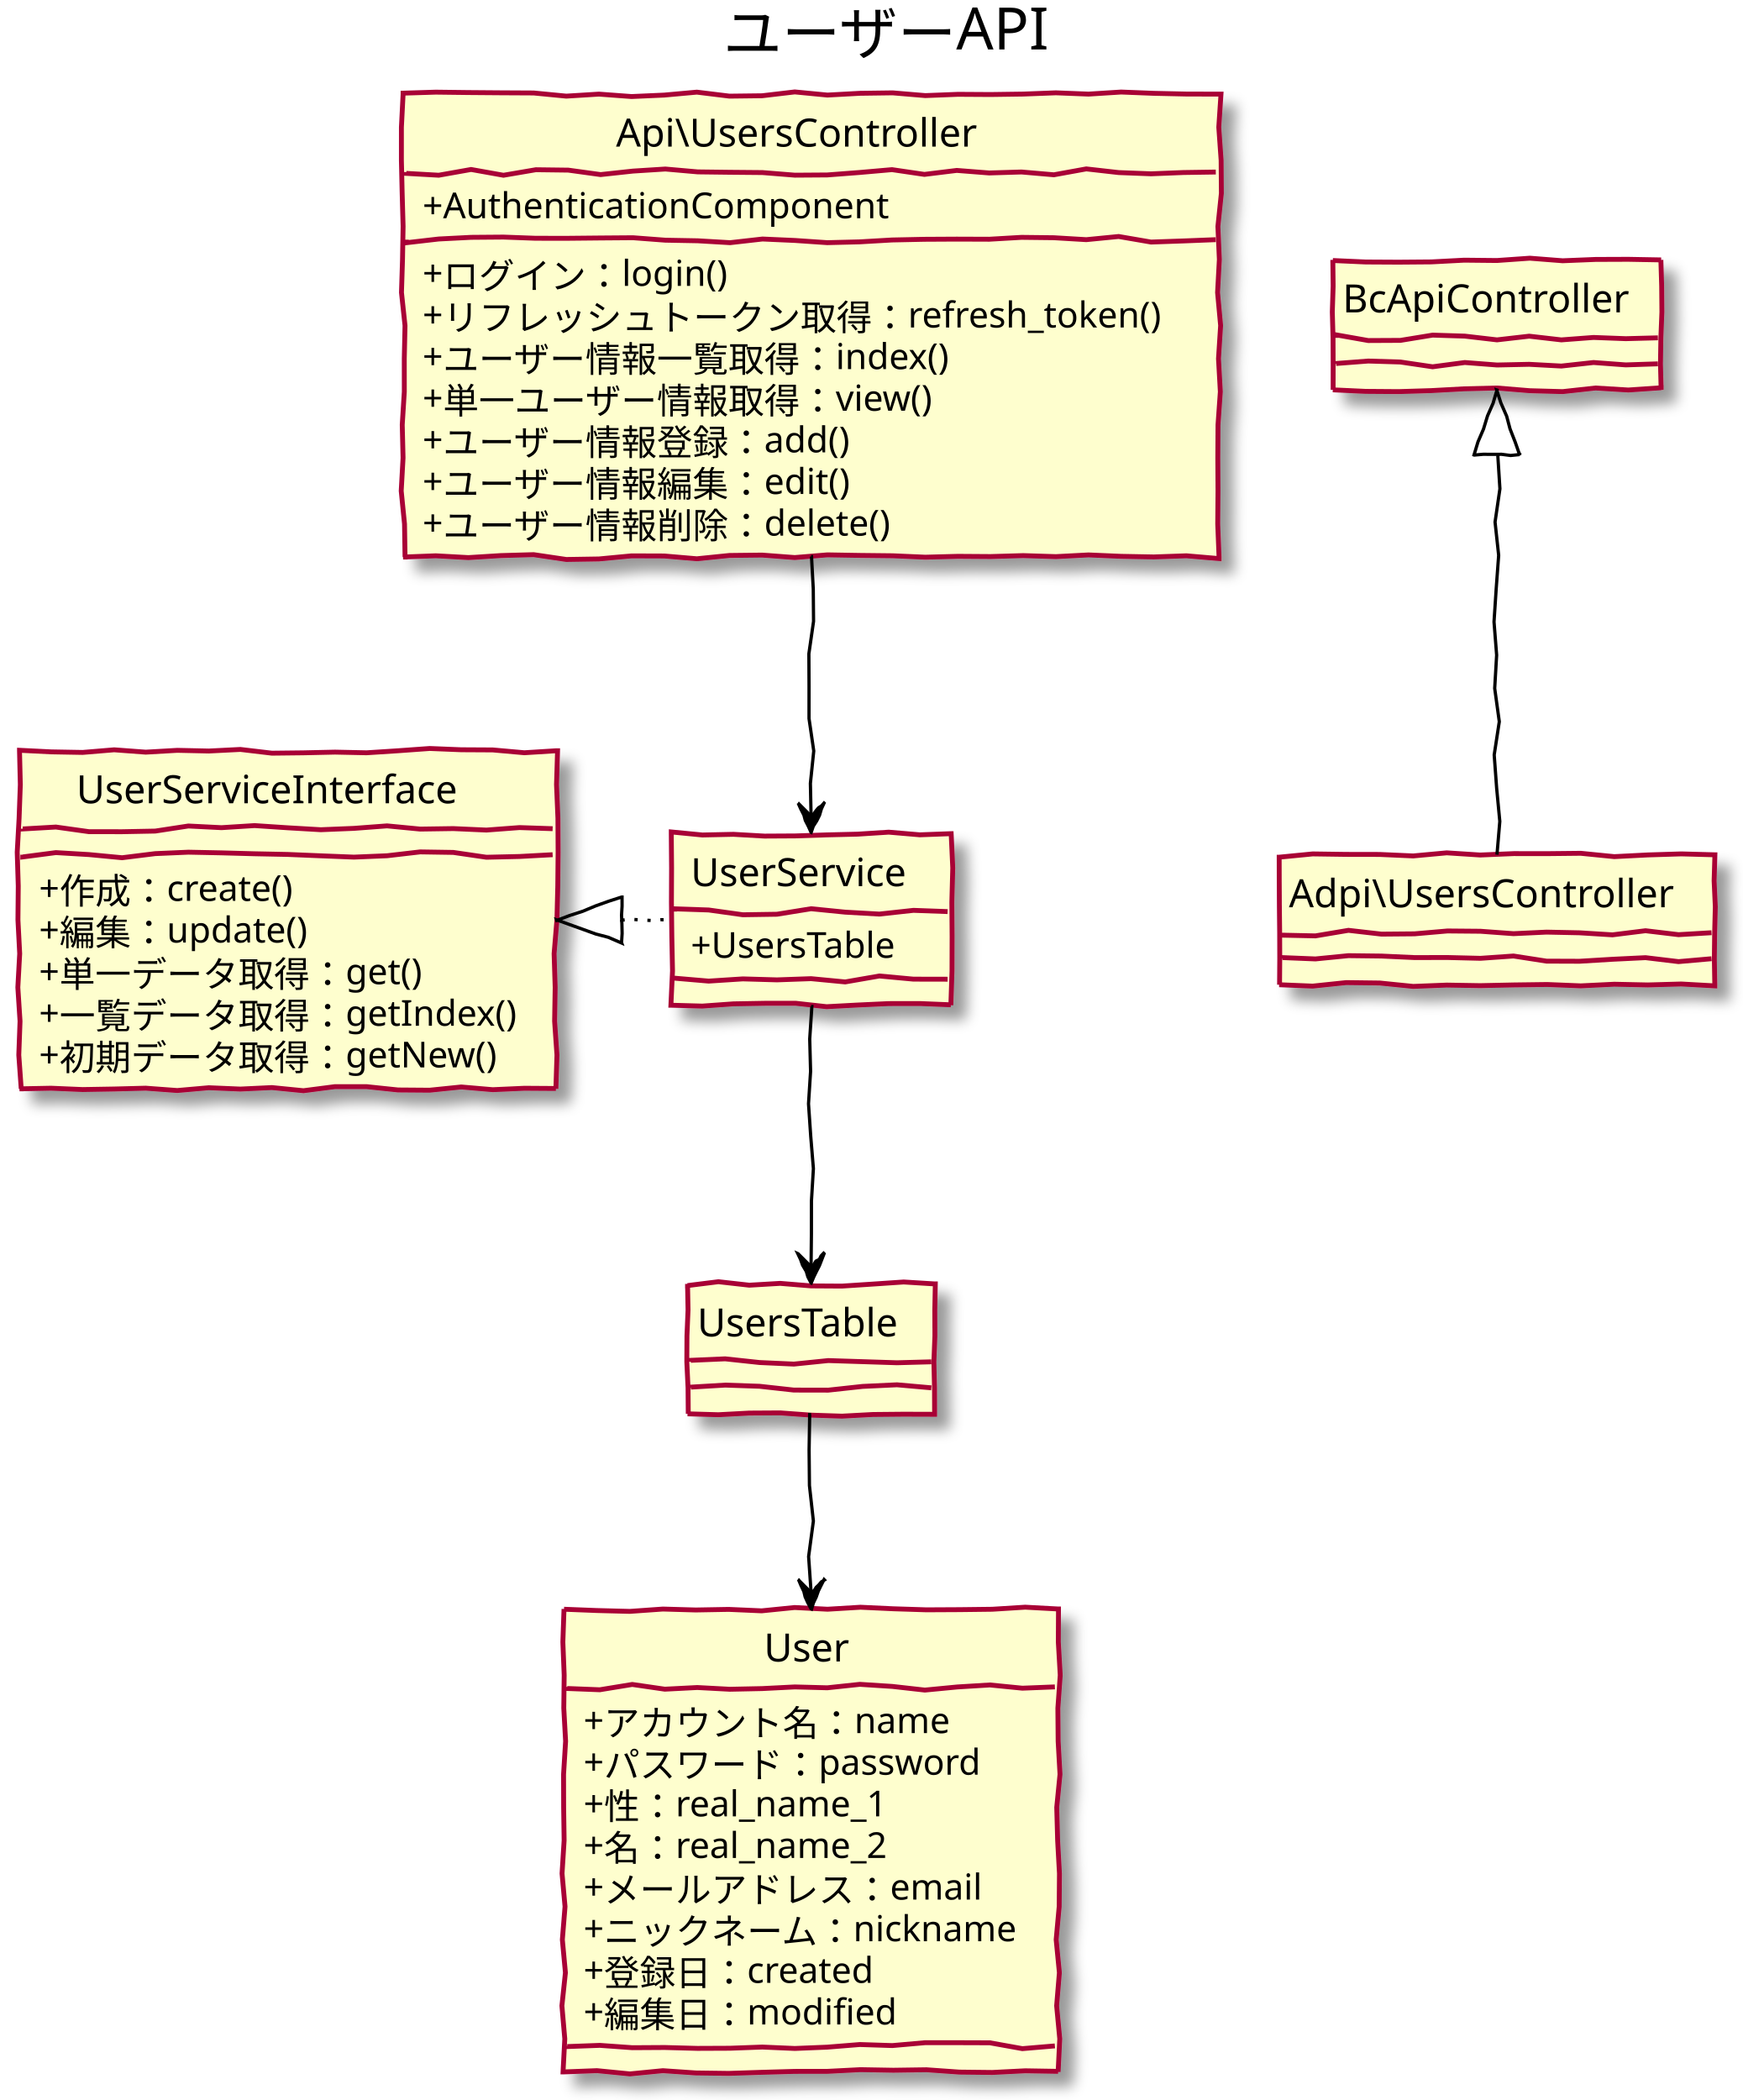
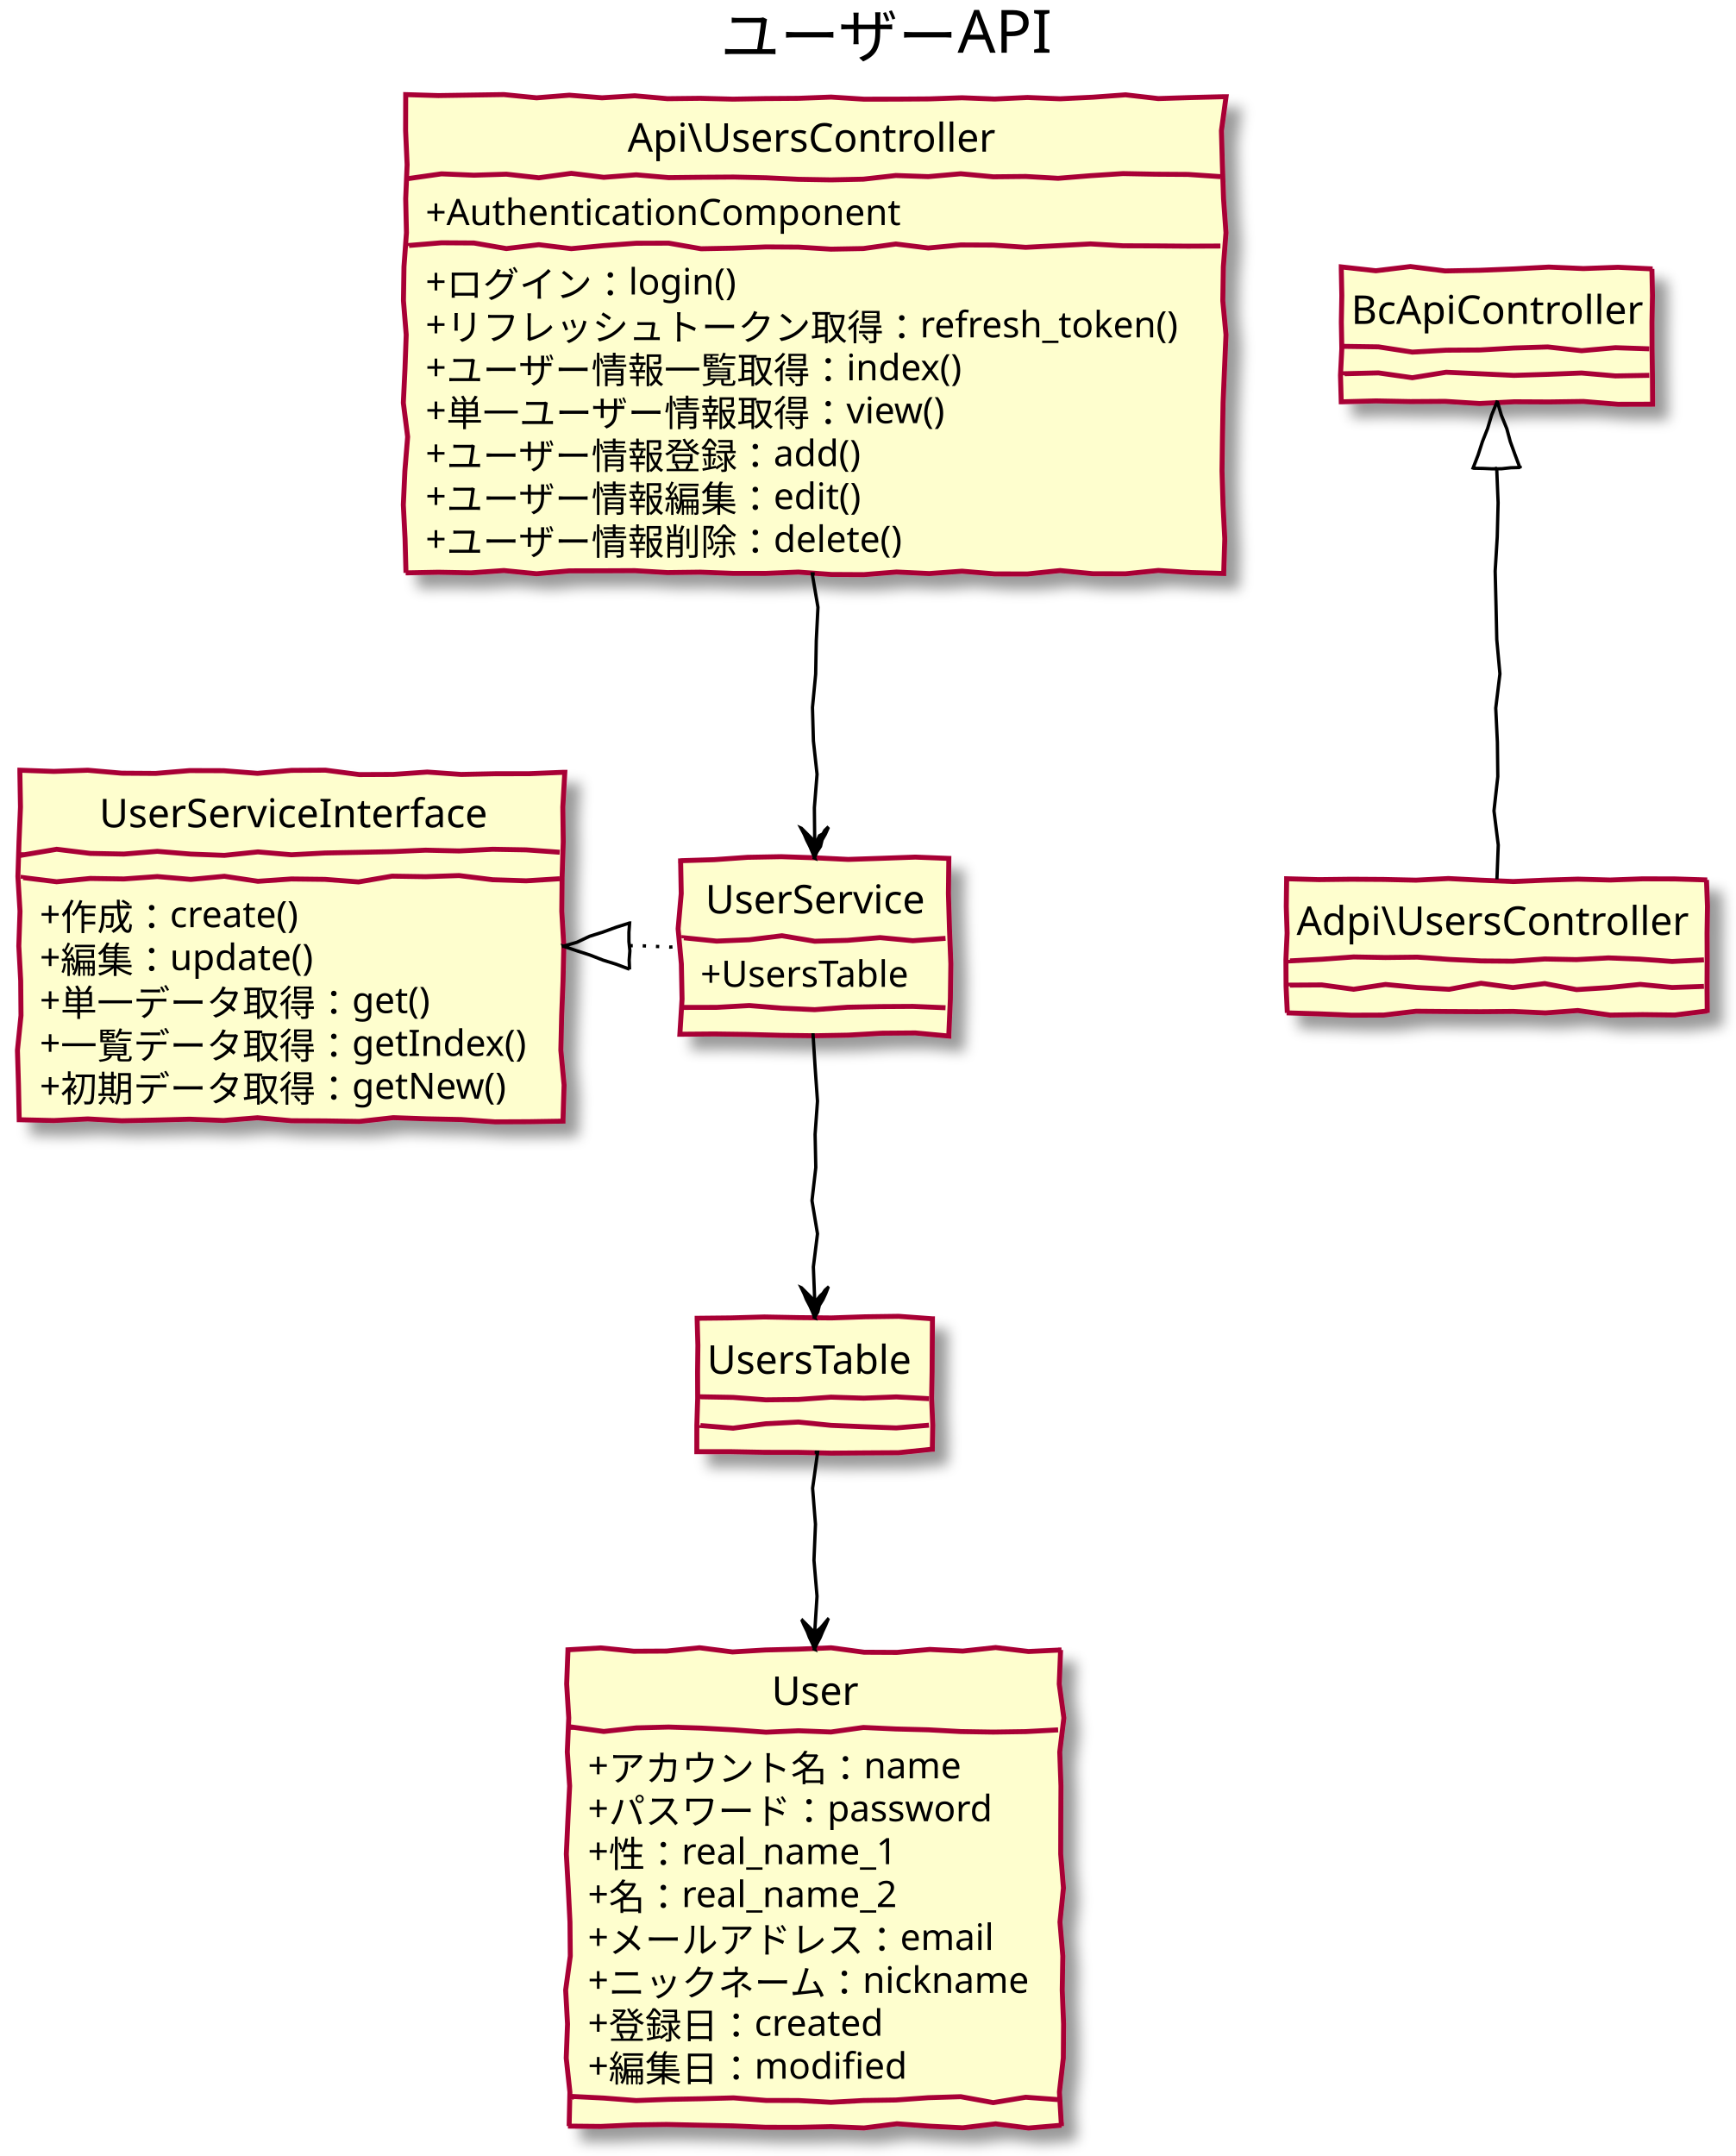
- <svg xmlns="http://www.w3.org/2000/svg" contentScriptType="application/ecmascript" contentStyleType="text/css" height="646px" preserveAspectRatio="none" style="width:536px;height:646px;" version="1.1" viewBox="0 0 536 646" width="536px" zoomAndPan="magnify">
+ <svg xmlns="http://www.w3.org/2000/svg" contentScriptType="application/ecmascript" contentStyleType="text/css" height="651px" preserveAspectRatio="none" style="width:524px;height:651px;" version="1.1" viewBox="0 0 524 651" width="524px" zoomAndPan="magnify">
  <defs>
-     <filter height="300%" id="f7muofi" width="300%" x="-1" y="-1">
+     <filter height="300%" id="f6egyyc" width="300%" x="-1" y="-1">
      <feGaussianBlur result="blurOut" stdDeviation="2.0" />
      <feColorMatrix in="blurOut" result="blurOut2" type="matrix" values="0 0 0 0 0 0 0 0 0 0 0 0 0 0 0 0 0 0 .4 0" />
      <feOffset dx="4.0" dy="4.0" in="blurOut2" result="blurOut3" />
      <feBlend in="SourceGraphic" in2="blurOut3" mode="normal" />
    </filter>
  </defs>
  <g>
-     <text fill="#000000" font-family="sans-serif" font-size="18" lengthAdjust="spacingAndGlyphs" textLength="101" x="222.5" y="16.708">ユーザーAPI</text>
-     <polygon fill="#FEFECE" filter="url(#f7muofi)" points="124,28.953,124,28.657,134.04,28.346,144.08,28.469,154.12,28.548,164.16,28.601,174.2,29.573,184.24,28.951,194.28,29.698,204.32,29.252,214.36,28.344,224.4,29.576,234.44,29.456,244.48,28.277,254.52,29.247,264.56,28.701,274.6,28.563,284.64,29.407,294.68,29.014,304.72,29.076,314.76,28.937,324.8,28.552,334.84,28.947,344.88,28.312,354.92,28.708,364.96,28.929,375,28.953,375.599,28.953,374.919,39.125,375.642,49.297,375.719,59.469,374.651,69.641,375.096,79.812,374.548,89.984,375.486,100.156,374.83,110.328,375.4,120.5,374.682,130.672,374.618,140.844,374.679,151.016,374.594,161.188,375,171.359,375,171.834,364.96,170.971,354.92,171.326,344.88,171.136,334.84,170.706,324.8,171.228,314.76,170.914,304.72,171.205,294.68,171.135,284.64,171.402,274.6,170.964,264.56,170.854,254.52,170.684,244.48,171.513,234.44,170.753,224.4,170.868,214.36,171.89,204.32,171.029,194.28,170.994,184.24,171.944,174.2,172.104,164.16,170.62,154.12,170.905,144.08,171.527,134.04,170.972,124,171.359,124.596,171.359,124.44,161.188,123.421,151.016,123.988,140.844,123.738,130.672,124.375,120.5,124.365,110.328,124.59,100.156,123.501,89.984,123.821,79.812,124.001,69.641,123.713,59.469,123.477,49.297,123.482,39.125,124,28.953" style="stroke: #A80036; stroke-width: 1.5;" />
-     <text fill="#000000" font-family="sans-serif" font-size="12" lengthAdjust="spacingAndGlyphs" textLength="120" x="189.5" y="45.092">Api\UsersController</text>
-     <path d="M125,52.922 L125,53.337 L134.96,53.903 L144.92,52.133 L154.88,53.913 L164.84,52.211 L174.8,52.334 L184.76,53.705 L194.72,52.628 L204.68,51.995 L214.64,52.876 L224.6,52.999 L234.56,53.087 L244.52,53.886 L254.48,53.818 L264.44,53.058 L274.4,52.185 L284.36,53.648 L294.32,52.425 L304.28,53.207 L314.24,52.906 L324.2,53.767 L334.16,51.958 L344.12,53.087 L354.08,53.467 L364.04,53.072 L374,52.922 " fill="#FEFECE" style="stroke: #A80036; stroke-width: 1.5;" />
-     <text fill="#000000" font-family="sans-serif" font-size="11" lengthAdjust="spacingAndGlyphs" textLength="154" x="130" y="67.132">+AuthenticationComponent</text>
-     <path d="M125,73.727 L125,74.669 L134.96,73.52 L144.92,73.01 L154.88,72.93 L164.84,73.298 L174.8,73.304 L184.76,73.206 L194.72,73.13 L204.68,73.887 L214.64,74.071 L224.6,74.652 L234.56,73.526 L244.52,73.97 L254.48,74.648 L264.44,74.4 L274.4,73.822 L284.36,73.612 L294.32,73.557 L304.28,73.594 L314.24,73.015 L324.2,73.129 L334.16,73.725 L344.12,72.75 L354.08,74.463 L364.04,74.118 L374,73.727 " fill="#FEFECE" style="stroke: #A80036; stroke-width: 1.5;" />
-     <text fill="#000000" font-family="sans-serif" font-size="11" lengthAdjust="spacingAndGlyphs" textLength="99" x="130" y="87.937">+ログイン：login()</text>
-     <text fill="#000000" font-family="sans-serif" font-size="11" lengthAdjust="spacingAndGlyphs" textLength="239" x="130" y="100.742">+リフレッシュトークン取得：refresh_token()</text>
-     <text fill="#000000" font-family="sans-serif" font-size="11" lengthAdjust="spacingAndGlyphs" textLength="168" x="130" y="113.546">+ユーザー情報一覧取得：index()</text>
-     <text fill="#000000" font-family="sans-serif" font-size="11" lengthAdjust="spacingAndGlyphs" textLength="163" x="130" y="126.351">+単一ユーザー情報取得：view()</text>
-     <text fill="#000000" font-family="sans-serif" font-size="11" lengthAdjust="spacingAndGlyphs" textLength="137" x="130" y="139.156">+ユーザー情報登録：add()</text>
-     <text fill="#000000" font-family="sans-serif" font-size="11" lengthAdjust="spacingAndGlyphs" textLength="137" x="130" y="151.96">+ユーザー情報編集：edit()</text>
-     <text fill="#000000" font-family="sans-serif" font-size="11" lengthAdjust="spacingAndGlyphs" textLength="151" x="130" y="164.765">+ユーザー情報削除：delete()</text>
-     <polygon fill="#FEFECE" filter="url(#f7muofi)" points="206.5,256.453,206.5,255.923,216.056,256.858,225.611,256.654,235.167,257.198,244.722,257.144,254.278,256.828,263.833,256.599,273.389,255.988,282.944,256.805,292.5,256.453,292.599,256.453,293.086,267.008,292.803,277.562,292.885,288.117,292.853,298.672,292.5,309.227,292.5,309.097,282.944,308.704,273.389,308.72,263.833,309.163,254.278,309.677,244.722,308.618,235.167,308.633,225.611,308.802,216.056,309.489,206.5,309.227,206.384,309.227,206.879,298.672,206.665,288.117,206.544,277.562,206.591,267.008,206.5,256.453" style="stroke: #A80036; stroke-width: 1.5;" />
-     <text fill="#000000" font-family="sans-serif" font-size="12" lengthAdjust="spacingAndGlyphs" textLength="74" x="212.5" y="272.592">UserService</text>
-     <path d="M207.5,280.422 L207.5,279.578 L218,279.929 L228.5,281.397 L239,281.238 L249.5,279.545 L260,280.596 L270.5,281.189 L281,280.041 L291.5,280.422 " fill="#FEFECE" style="stroke: #A80036; stroke-width: 1.5;" />
-     <text fill="#000000" font-family="sans-serif" font-size="11" lengthAdjust="spacingAndGlyphs" textLength="74" x="212.5" y="294.632">+UsersTable</text>
-     <path d="M207.5,301.227 L207.5,300.905 L218,301.805 L228.5,301.125 L239,301.426 L249.5,301.055 L260,302.062 L270.5,300.233 L281,301.204 L291.5,301.227 " fill="#FEFECE" style="stroke: #A80036; stroke-width: 1.5;" />
-     <polygon fill="#FEFECE" filter="url(#f7muofi)" points="6,230.953,6,230.802,15.706,231.287,25.412,231.462,35.118,230.654,44.824,231.378,54.529,230.819,64.235,231.03,73.941,230.542,83.647,231.692,93.353,231.583,103.059,231.366,112.765,231.572,122.471,230.946,132.177,230.248,141.882,230.64,151.588,230.695,161.294,231.561,171,230.953,171.515,230.953,171.194,241.352,171.629,251.752,171.684,262.151,171.584,272.55,171.323,282.949,170.454,293.348,170.779,303.748,170.607,314.147,171.328,324.546,171,334.945,171,334.835,161.294,334.77,151.588,335.207,141.882,334.374,132.177,335.367,122.471,335.294,112.765,334.274,103.059,334.269,93.353,335.524,83.647,334.556,73.941,335.017,64.235,334.607,54.529,335.463,44.824,334.744,35.118,334.997,25.412,335.165,15.706,334.752,6,334.945,6.531,334.945,5.78,324.546,6.164,314.147,5.488,303.748,6.059,293.348,5.518,282.949,5.619,272.55,5.298,262.151,5.873,251.752,6.253,241.352,6,230.953" style="stroke: #A80036; stroke-width: 1.5;" />
-     <text fill="#000000" font-family="sans-serif" font-size="12" lengthAdjust="spacingAndGlyphs" textLength="130" x="23.5" y="247.092">UserServiceInterface</text>
-     <path d="M7,254.922 L7,255.001 L17.188,254.415 L27.375,255.841 L37.562,255.852 L47.75,255.656 L57.938,254.094 L68.125,254.608 L78.312,253.966 L88.5,254.642 L98.688,255.237 L108.875,254.823 L119.062,254.055 L129.25,255.041 L139.438,254.891 L149.625,255.345 L159.812,254.58 L170,254.922 " fill="#FEFECE" style="stroke: #A80036; stroke-width: 1.5;" />
-     <path d="M7,262.922 L7,263.611 L17.188,262.277 L27.375,262.885 L37.562,263.855 L47.75,262.591 L57.938,262.148 L68.125,262.356 L78.312,262.634 L88.5,262.842 L98.688,263.264 L108.875,263.668 L119.062,263.245 L129.25,262.061 L139.438,262.219 L149.625,263.705 L159.812,263.471 L170,262.922 " fill="#FEFECE" style="stroke: #A80036; stroke-width: 1.5;" />
-     <text fill="#000000" font-family="sans-serif" font-size="11" lengthAdjust="spacingAndGlyphs" textLength="86" x="12" y="277.132">+作成：create()</text>
-     <text fill="#000000" font-family="sans-serif" font-size="11" lengthAdjust="spacingAndGlyphs" textLength="89" x="12" y="289.937">+編集：update()</text>
-     <text fill="#000000" font-family="sans-serif" font-size="11" lengthAdjust="spacingAndGlyphs" textLength="123" x="12" y="302.742">+単一データ取得：get()</text>
-     <text fill="#000000" font-family="sans-serif" font-size="11" lengthAdjust="spacingAndGlyphs" textLength="153" x="12" y="315.546">+一覧データ取得：getIndex()</text>
-     <text fill="#000000" font-family="sans-serif" font-size="11" lengthAdjust="spacingAndGlyphs" textLength="147" x="12" y="328.351">+初期データ取得：getNew()</text>
-     <polygon fill="#FEFECE" filter="url(#f7muofi)" points="211.5,394.953,211.5,395.466,221,394.28,230.5,395.349,240,394.787,249.5,395.568,259,395.627,268.5,395.007,278,394.364,287.5,394.953,287.719,394.953,287.559,402.947,287.591,410.941,287.281,418.934,287.472,426.928,287.5,434.922,287.5,435.064,278,435.034,268.5,435.123,259,435.634,249.5,435.321,240,434.631,230.5,434.687,221,435.196,211.5,434.922,211.722,434.922,211.657,426.928,211.277,418.934,211.32,410.941,211.653,402.947,211.5,394.953" style="stroke: #A80036; stroke-width: 1.5;" />
-     <text fill="#000000" font-family="sans-serif" font-size="12" lengthAdjust="spacingAndGlyphs" textLength="70" x="214.5" y="411.092">UsersTable</text>
-     <path d="M212.5,418.922 L212.5,418.464 L223.071,418.002 L233.643,419.138 L244.214,419.618 L254.786,418.535 L265.357,418.873 L275.929,419.211 L286.5,418.922 " fill="#FEFECE" style="stroke: #A80036; stroke-width: 1.5;" />
-     <path d="M212.5,426.922 L212.5,426.709 L223.071,426.083 L233.643,426.445 L244.214,427.614 L254.786,427.636 L265.357,426.486 L275.929,425.99 L286.5,426.922 " fill="#FEFECE" style="stroke: #A80036; stroke-width: 1.5;" />
-     <polygon fill="#FEFECE" filter="url(#f7muofi)" points="173.5,494.953,173.5,495.031,183.633,495.431,193.767,495.692,203.9,494.974,214.033,495.261,224.167,495.078,234.3,495.524,244.433,494.501,254.567,495.028,264.7,494.416,274.833,494.891,284.967,495.211,295.1,495.159,305.233,495.038,315.367,494.4,325.5,494.953,325.614,494.953,325.56,505.125,326.148,515.297,325.42,525.469,325.506,535.641,326.076,545.812,325.07,555.984,325.349,566.156,325.907,576.328,325.826,586.5,324.897,596.672,325.887,606.844,325.041,617.016,326.001,627.188,325.5,637.359,325.5,637.185,315.367,637.015,305.233,637.529,295.1,637.415,284.967,636.695,274.833,636.841,264.7,636.664,254.567,637.183,244.433,637.198,234.3,637.484,224.167,637.813,214.033,637.678,203.9,636.979,193.767,637.972,183.633,636.97,173.5,637.359,173.206,637.359,173.74,627.188,172.853,617.016,173.936,606.844,172.991,596.672,173.814,586.5,172.897,576.328,173.537,566.156,173.388,555.984,173.363,545.812,173.993,535.641,173.432,525.469,173.553,515.297,173.148,505.125,173.5,494.953" style="stroke: #A80036; stroke-width: 1.5;" />
-     <text fill="#000000" font-family="sans-serif" font-size="12" lengthAdjust="spacingAndGlyphs" textLength="29" x="235" y="511.092">User</text>
-     <path d="M174.5,518.922 L174.5,519.413 L184.5,519.803 L194.5,518.169 L204.5,519.625 L214.5,519.112 L224.5,519.647 L234.5,519.439 L244.5,518.933 L254.5,519.196 L264.5,518.133 L274.5,518.776 L284.5,519.902 L294.5,518.939 L304.5,518.327 L314.5,519.318 L324.5,518.922 " fill="#FEFECE" style="stroke: #A80036; stroke-width: 1.5;" />
-     <text fill="#000000" font-family="sans-serif" font-size="11" lengthAdjust="spacingAndGlyphs" textLength="118" x="179.5" y="533.132">+アカウント名：name</text>
-     <text fill="#000000" font-family="sans-serif" font-size="11" lengthAdjust="spacingAndGlyphs" textLength="131" x="179.5" y="545.937">+パスワード：password</text>
-     <text fill="#000000" font-family="sans-serif" font-size="11" lengthAdjust="spacingAndGlyphs" textLength="104" x="179.5" y="558.742">+性：real_name_1</text>
-     <text fill="#000000" font-family="sans-serif" font-size="11" lengthAdjust="spacingAndGlyphs" textLength="104" x="179.5" y="571.546">+名：real_name_2</text>
-     <text fill="#000000" font-family="sans-serif" font-size="11" lengthAdjust="spacingAndGlyphs" textLength="128" x="179.5" y="584.351">+メールアドレス：email</text>
-     <text fill="#000000" font-family="sans-serif" font-size="11" lengthAdjust="spacingAndGlyphs" textLength="140" x="179.5" y="597.156">+ニックネーム：nickname</text>
-     <text fill="#000000" font-family="sans-serif" font-size="11" lengthAdjust="spacingAndGlyphs" textLength="96" x="179.5" y="609.96">+登録日：created</text>
-     <text fill="#000000" font-family="sans-serif" font-size="11" lengthAdjust="spacingAndGlyphs" textLength="102" x="179.5" y="622.765">+編集日：modified</text>
-     <path d="M174.5,629.359 L174.5,629.562 L184.5,629.193 L194.5,629.911 L204.5,629.851 L214.5,630.121 L224.5,630.078 L234.5,629.714 L244.5,630.147 L254.5,629.741 L264.5,628.934 L274.5,629.258 L284.5,628.375 L294.5,628.37 L304.5,628.405 L314.5,630.202 L324.5,629.359 " fill="#FEFECE" style="stroke: #A80036; stroke-width: 1.5;" />
-     <polygon fill="#FEFECE" filter="url(#f7muofi)" points="393.5,262.953,393.5,263.687,403.808,262.681,414.115,262.826,424.423,262.846,434.731,263.302,445.038,262.35,455.346,263.018,465.654,262.585,475.962,262.597,486.269,262.488,496.577,263.518,506.885,262.992,517.192,262.674,527.5,262.953,527.536,262.953,527.294,270.947,527.662,278.941,527.459,286.934,527.365,294.928,527.5,302.922,527.5,303.269,517.192,302.695,506.885,302.985,496.577,302.766,486.269,303.267,475.962,302.848,465.654,302.983,455.346,303.202,445.038,303.03,434.731,303.437,424.423,302.392,414.115,302.263,403.808,303.344,393.5,302.922,393.616,302.922,393.674,294.928,393.649,286.934,393.564,278.941,393.518,270.947,393.5,262.953" style="stroke: #A80036; stroke-width: 1.5;" />
-     <text fill="#000000" font-family="sans-serif" font-size="12" lengthAdjust="spacingAndGlyphs" textLength="128" x="396.5" y="279.092">Adpi\UsersController</text>
-     <path d="M394.5,286.922 L394.5,287.676 L404.654,287.896 L414.808,286.188 L424.962,287.354 L435.115,287.265 L445.269,286.383 L455.423,286.472 L465.577,287.216 L475.731,286.736 L485.885,286.947 L496.038,287.575 L506.192,286.309 L516.346,287.522 L526.5,286.922 " fill="#FEFECE" style="stroke: #A80036; stroke-width: 1.5;" />
-     <path d="M394.5,294.922 L394.5,294.573 L404.654,294.986 L414.808,293.98 L424.962,294.102 L435.115,294.568 L445.269,294.549 L455.423,294.797 L465.577,294.087 L475.731,295.663 L485.885,295.701 L496.038,295.09 L506.192,294.595 L516.346,295.812 L526.5,294.922 " fill="#FEFECE" style="stroke: #A80036; stroke-width: 1.5;" />
-     <polygon fill="#FEFECE" filter="url(#f7muofi)" points="410,79.953,410,80.139,420.1,80.594,430.2,80.648,440.3,80.566,450.4,80.035,460.5,80.138,470.6,79.426,480.7,80.217,490.8,79.807,500.9,79.769,511,79.953,510.917,79.953,511.159,87.947,511.231,95.941,510.917,103.934,510.79,111.928,511,119.922,511,119.28,500.9,119.972,490.8,119.361,480.7,120.469,470.6,120.189,460.5,119.358,450.4,119.606,440.3,120.158,430.2,120.466,420.1,120.391,410,119.922,410.098,119.922,410.104,111.928,410.068,103.934,409.844,95.941,410.101,87.947,410,79.953" style="stroke: #A80036; stroke-width: 1.5;" />
-     <text fill="#000000" font-family="sans-serif" font-size="12" lengthAdjust="spacingAndGlyphs" textLength="95" x="413" y="96.092">BcApiController</text>
-     <path d="M411,103.922 L411,103.007 L420.9,104.758 L430.8,104.708 L440.7,103.087 L450.6,103.397 L460.5,104.55 L470.4,103.414 L480.3,104.555 L490.2,103.807 L500.1,104.182 L510,103.922 " fill="#FEFECE" style="stroke: #A80036; stroke-width: 1.5;" />
-     <path d="M411,111.922 L411,111.82 L420.9,111.064 L430.8,111.363 L440.7,112.829 L450.6,111.515 L460.5,112.281 L470.4,112.07 L480.3,112.605 L490.2,111.513 L500.1,112.249 L510,111.922 " fill="#FEFECE" style="stroke: #A80036; stroke-width: 1.5;" />
-     <path d="M249.5,171.193 L249.636,171.193 L250.177,181.162 L250.265,191.131 L248.827,201.099 L248.877,211.068 L248.871,221.037 L250.328,231.006 L249.292,240.974 L249.5,250.943 " fill="none" style="stroke: #000000; stroke-width: 1.0;" />
-     <polygon fill="#000000" points="249.5,256.043,249.536,256.059,250.167,254.184,251.239,252.505,252.115,250.739,252.674,248.831,253.5,247.043,253.484,247.027,252.736,247.879,251.767,248.51,251.038,249.382,250.365,250.308,249.5,251.043,249.66,251.203,248.535,250.078,247.95,249.493,247.059,248.603,246.198,247.742,245.5,247.043,245.537,247.06,246.331,248.857,247.294,250.73,247.731,252.368,248.691,254.239,249.5,256.043" style="stroke: #000000; stroke-width: 1.0;" />
-     <path d="M460.5,140.133 L460.753,140.133 L461.402,150.365 L459.908,160.596 L461.017,170.828 L460.262,181.06 L459.589,191.292 L460.394,201.523 L459.798,211.755 L461.213,221.987 L459.644,232.218 L460.397,242.45 L461.369,252.681 L460.5,262.913 " fill="none" style="stroke: #000000; stroke-width: 1.0;" />
-     <polygon fill="none" points="453.5,139.983,453.435,139.96,454.666,135.901,456.348,132,457.588,127.944,459.297,124.052,460.5,119.983,460.418,119.955,461.681,123.906,463.485,128.048,464.511,131.917,466.097,135.982,467.5,139.983,467.5,139.826,464.7,140.114,461.9,139.749,459.1,139.766,456.3,139.743,453.5,139.983" style="stroke: #000000; stroke-width: 1.0;" />
-     <path d="M191.26,282.953 L191.26,283.047 L194.282,282.81 L197.304,282.986 L200.326,283.159 L203.348,282.918 L206.37,282.953 " fill="none" style="stroke: #000000; stroke-width: 1.0; stroke-dasharray: 1.0,3.0;" />
-     <polygon fill="none" points="191.2,289.953,191.254,290.106,187.12,288.326,183.254,287.308,179.235,285.853,175.221,284.414,171.2,282.953,171.264,283.137,175.227,281.631,179.26,280.324,183.178,278.69,187.168,277.261,191.2,275.953,191.354,275.953,191.36,278.753,191.196,281.553,191.314,284.353,191.375,287.153,191.2,289.953" style="stroke: #000000; stroke-width: 1.0;" />
-     <path d="M249.5,309.633 L249.743,309.633 L249.087,319.604 L249.35,329.576 L248.714,339.547 L249.392,349.518 L250.218,359.489 L249.614,369.461 L249.606,379.432 L249.5,389.403 " fill="none" style="stroke: #000000; stroke-width: 1.0;" />
-     <polygon fill="#000000" points="249.5,394.663,249.546,394.684,250.301,392.864,251.166,391.092,252.068,389.338,252.784,387.5,253.5,385.663,253.355,385.519,252.574,386.337,252.053,387.416,250.986,387.949,250.381,388.944,249.5,389.663,249.624,389.787,248.68,388.843,247.851,388.015,247.126,387.289,246.385,386.548,245.5,385.663,245.404,385.62,246.275,387.452,246.877,389.164,248.038,391.125,248.52,392.783,249.5,394.663" style="stroke: #000000; stroke-width: 1.0;" />
-     <path d="M249.5,435.123 L249.071,435.123 L248.894,446.049 L248.999,456.975 L250.212,467.901 L248.746,478.827 L249.5,489.753 " fill="none" style="stroke: #000000; stroke-width: 1.0;" />
-     <polygon fill="#000000" points="249.5,494.903,249.652,494.971,250.226,493.07,251.076,491.293,251.732,489.429,252.602,487.66,253.5,485.903,253.62,486.023,252.634,486.637,251.91,487.513,251.084,488.287,250.464,489.267,249.5,489.903,249.487,489.89,248.645,489.048,247.871,488.274,247.02,487.423,246.427,486.83,245.5,485.903,245.668,485.978,246.41,487.752,247.284,489.585,247.674,491.203,248.48,493.005,249.5,494.903" style="stroke: #000000; stroke-width: 1.0;" />
+     <text fill="#000000" font-family="sans-serif" font-size="18" lengthAdjust="spacingAndGlyphs" textLength="99" x="217.5" y="17.402">ユーザーAPI</text>
+     <polygon fill="#FEFECE" filter="url(#f6egyyc)" points="122.5,29.199,122.5,28.568,132.38,28.861,142.26,28.708,152.14,28.559,162.02,29.535,171.9,28.742,181.78,29.529,191.66,28.92,201.54,29.797,211.42,29.685,221.3,29.935,231.18,29.76,241.06,29.69,250.94,29.312,260.82,29.944,270.7,29.931,280.58,29.863,290.46,29.521,300.34,29.898,310.22,29.433,320.1,29.829,329.98,29.35,339.86,28.633,349.74,29.764,359.62,29.45,369.5,29.199,370.21,29.199,368.808,39.469,369.098,49.738,369.452,60.008,370.182,70.277,369.391,80.547,369.223,90.816,370.188,101.086,369.743,111.356,369.305,121.625,369.123,131.894,368.986,142.164,369.296,152.434,369.822,162.703,369.5,172.973,369.5,173.164,359.62,172.872,349.74,172.245,339.86,173.257,329.98,173.232,320.1,172.273,310.22,173.31,300.34,173.289,290.46,172.466,280.58,173.184,270.7,172.714,260.82,173.509,250.94,173.455,241.06,172.735,231.18,173.139,221.3,173.128,211.42,172.757,201.54,172.888,191.66,172.306,181.78,172.353,171.9,172.363,162.02,173.245,152.14,172.269,142.26,172.966,132.38,172.782,122.5,172.973,122.586,172.973,122.307,162.703,121.789,152.434,122.255,142.164,123.09,131.894,121.79,121.625,122.284,111.356,122.654,101.086,121.826,90.816,121.98,80.547,122.729,70.277,122.499,60.008,122.929,49.738,122.471,39.469,122.5,29.199" style="stroke: #A80036; stroke-width: 1.5;" />
+     <text fill="#000000" font-family="sans-serif" font-size="12" lengthAdjust="spacingAndGlyphs" textLength="113" x="189.5" y="45.801">Api\UsersController</text>
+     <path d="M123.5,53.332 L123.5,53.895 L133.3,52.493 L143.1,52.899 L152.9,52.591 L162.7,53.686 L172.5,52.339 L182.3,53.543 L192.1,52.785 L201.9,53.636 L211.7,53.528 L221.5,53.458 L231.3,53.684 L241.1,54.141 L250.9,54.308 L260.7,54.098 L270.5,52.992 L280.3,53.332 L290.1,52.464 L299.9,53.385 L309.7,53.284 L319.5,53.841 L329.3,53.049 L339.1,52.413 L348.9,52.602 L358.7,52.668 L368.5,53.332 " fill="#FEFECE" style="stroke: #A80036; stroke-width: 1.5;" />
+     <text fill="#000000" font-family="sans-serif" font-size="11" lengthAdjust="spacingAndGlyphs" textLength="151" x="128.5" y="67.967">+AuthenticationComponent</text>
+     <path d="M123.5,74.287 L123.5,74.113 L133.3,73.308 L143.1,73.373 L152.9,75.06 L162.7,73.884 L172.5,75.086 L182.3,74.158 L192.1,73.444 L201.9,73.416 L211.7,75.118 L221.5,74.931 L231.3,74.557 L241.1,74.619 L250.9,75.232 L260.7,75.049 L270.5,73.674 L280.3,74.886 L290.1,73.96 L299.9,74.001 L309.7,74.681 L319.5,74.171 L329.3,73.647 L339.1,74.215 L348.9,74.25 L358.7,74.327 L368.5,74.287 " fill="#FEFECE" style="stroke: #A80036; stroke-width: 1.5;" />
+     <text fill="#000000" font-family="sans-serif" font-size="11" lengthAdjust="spacingAndGlyphs" textLength="99" x="128.5" y="88.922">+ログイン：login()</text>
+     <text fill="#000000" font-family="sans-serif" font-size="11" lengthAdjust="spacingAndGlyphs" textLength="235" x="128.5" y="101.877">+リフレッシュトークン取得：refresh_token()</text>
+     <text fill="#000000" font-family="sans-serif" font-size="11" lengthAdjust="spacingAndGlyphs" textLength="168" x="128.5" y="114.832">+ユーザー情報一覧取得：index()</text>
+     <text fill="#000000" font-family="sans-serif" font-size="11" lengthAdjust="spacingAndGlyphs" textLength="161" x="128.5" y="127.787">+単一ユーザー情報取得：view()</text>
+     <text fill="#000000" font-family="sans-serif" font-size="11" lengthAdjust="spacingAndGlyphs" textLength="136" x="128.5" y="140.742">+ユーザー情報登録：add()</text>
+     <text fill="#000000" font-family="sans-serif" font-size="11" lengthAdjust="spacingAndGlyphs" textLength="136" x="128.5" y="153.697">+ユーザー情報編集：edit()</text>
+     <text fill="#000000" font-family="sans-serif" font-size="11" lengthAdjust="spacingAndGlyphs" textLength="148" x="128.5" y="166.652">+ユーザー情報削除：delete()</text>
+     <polygon fill="#FEFECE" filter="url(#f6egyyc)" points="205.5,259.199,205.5,259.89,215.625,259.579,225.75,258.863,235.875,258.672,246,259.01,256.125,259.502,266.25,259.163,276.375,258.8,286.5,259.199,286.502,259.199,286.378,269.817,286.695,280.434,287.106,291.052,286.961,301.67,286.5,312.287,286.5,312.835,276.375,311.892,266.25,311.972,256.125,312.555,246,312.741,235.875,312.617,225.75,312.341,215.625,312.198,205.5,312.287,205.287,312.287,205.949,301.67,205.737,291.052,204.757,280.434,205.698,269.817,205.5,259.199" style="stroke: #A80036; stroke-width: 1.5;" />
+     <text fill="#000000" font-family="sans-serif" font-size="12" lengthAdjust="spacingAndGlyphs" textLength="66" x="213" y="275.801">UserService</text>
+     <path d="M206.5,283.332 L206.5,283.165 L216.375,284.167 L226.25,283.757 L236.125,282.547 L246,284.203 L255.875,283.934 L265.75,283.109 L275.625,284.046 L285.5,283.332 " fill="#FEFECE" style="stroke: #A80036; stroke-width: 1.5;" />
+     <text fill="#000000" font-family="sans-serif" font-size="11" lengthAdjust="spacingAndGlyphs" textLength="69" x="211.5" y="297.967">+UsersTable</text>
+     <path d="M206.5,304.287 L206.5,304.19 L216.375,304.173 L226.25,303.622 L236.125,304.416 L246,304.864 L255.875,304.134 L265.75,303.938 L275.625,303.878 L285.5,304.287 " fill="#FEFECE" style="stroke: #A80036; stroke-width: 1.5;" />
+     <polygon fill="#FEFECE" filter="url(#f6egyyc)" points="6,233.199,6,232.562,16.25,232.925,26.5,232.57,36.75,233.461,47,233.531,57.25,232.677,67.5,232.708,77.75,233.511,88,232.616,98.25,232.551,108.5,233.884,118.75,233.838,129,233.118,139.25,233.841,149.5,233.625,159.75,233.614,170,233.199,170.545,233.199,169.941,243.69,170.073,254.181,169.732,264.672,169.628,275.163,170.248,285.653,170.012,296.144,169.595,306.635,169.349,317.126,170.327,327.617,170,338.107,170,338.524,159.75,338.695,149.5,338.741,139.25,338.045,129,337.831,118.75,337.475,108.5,338.617,98.25,338.453,88,338.4,77.75,337.502,67.5,338.326,57.25,337.942,47,338.205,36.75,338.415,26.5,337.858,16.25,338.344,6,338.107,5.801,338.107,5.58,327.617,5.268,317.126,6.341,306.635,6.253,296.144,5.68,285.653,6.041,275.163,5.407,264.672,5.74,254.181,6.185,243.69,6,233.199" style="stroke: #A80036; stroke-width: 1.5;" />
+     <text fill="#000000" font-family="sans-serif" font-size="12" lengthAdjust="spacingAndGlyphs" textLength="116" x="30" y="249.801">UserServiceInterface</text>
+     <path d="M7,257.332 L7,258.146 L17.125,256.435 L27.25,257.68 L37.375,257.88 L47.5,257.06 L57.625,257.891 L67.75,258.274 L77.875,257.229 L88,258.098 L98.125,257.558 L108.25,257.363 L118.375,257.156 L128.5,256.707 L138.625,256.943 L148.75,256.435 L158.875,256.615 L169,257.332 " fill="#FEFECE" style="stroke: #A80036; stroke-width: 1.5;" />
+     <path d="M7,265.332 L7,264.998 L17.125,266.24 L27.25,265.248 L37.375,265.401 L47.5,264.675 L57.625,265.541 L67.75,264.591 L77.875,266.102 L88,265.402 L98.125,265.524 L108.25,266.297 L118.375,264.55 L128.5,264.712 L138.625,264.374 L148.75,265.633 L158.875,265.96 L169,265.332 " fill="#FEFECE" style="stroke: #A80036; stroke-width: 1.5;" />
+     <text fill="#000000" font-family="sans-serif" font-size="11" lengthAdjust="spacingAndGlyphs" textLength="83" x="12" y="279.967">+作成：create()</text>
+     <text fill="#000000" font-family="sans-serif" font-size="11" lengthAdjust="spacingAndGlyphs" textLength="87" x="12" y="292.922">+編集：update()</text>
+     <text fill="#000000" font-family="sans-serif" font-size="11" lengthAdjust="spacingAndGlyphs" textLength="122" x="12" y="305.877">+単一データ取得：get()</text>
+     <text fill="#000000" font-family="sans-serif" font-size="11" lengthAdjust="spacingAndGlyphs" textLength="152" x="12" y="318.832">+一覧データ取得：getIndex()</text>
+     <text fill="#000000" font-family="sans-serif" font-size="11" lengthAdjust="spacingAndGlyphs" textLength="144" x="12" y="331.787">+初期データ取得：getNew()</text>
+     <polygon fill="#FEFECE" filter="url(#f6egyyc)" points="210.5,398.199,210.5,398.05,220.643,397.941,230.786,397.654,240.929,397.848,251.071,397.946,261.214,397.6,271.357,397.459,281.5,398.199,281.551,398.199,281.495,406.226,281.447,414.252,281.301,422.279,281.645,430.305,281.5,438.332,281.5,437.584,271.357,438.631,261.214,438.693,251.071,438.771,240.929,438.533,230.786,438.524,220.643,438.326,210.5,438.332,210.4,438.332,210.411,430.305,210.664,422.279,210.631,414.252,210.727,406.226,210.5,398.199" style="stroke: #A80036; stroke-width: 1.5;" />
+     <text fill="#000000" font-family="sans-serif" font-size="12" lengthAdjust="spacingAndGlyphs" textLength="65" x="213.5" y="414.801">UsersTable</text>
+     <path d="M211.5,422.332 L211.5,421.76 L221.357,421.939 L231.214,422.68 L241.071,422.57 L250.929,421.866 L260.786,422.172 L270.643,421.793 L280.5,422.332 " fill="#FEFECE" style="stroke: #A80036; stroke-width: 1.5;" />
+     <path d="M211.5,430.332 L211.5,430.429 L221.357,431.235 L231.214,429.9 L241.071,429.386 L250.929,430.38 L260.786,430.796 L270.643,431.156 L280.5,430.332 " fill="#FEFECE" style="stroke: #A80036; stroke-width: 1.5;" />
+     <polygon fill="#FEFECE" filter="url(#f6egyyc)" points="171.5,498.199,171.5,498.151,181.433,497.583,191.367,498.589,201.3,498.537,211.233,497.536,221.167,498.803,231.1,498.207,241.033,497.957,250.967,497.55,260.9,498.887,270.833,498.939,280.767,498.044,290.7,498.546,300.633,497.472,310.567,498.667,320.5,498.199,320.247,498.199,319.838,508.469,321.235,518.738,319.989,529.008,320.36,539.277,320.304,549.547,320.28,559.816,321.109,570.086,320.056,580.356,320.92,590.625,320.742,600.894,321.148,611.164,321.072,621.434,319.894,631.703,320.5,641.973,320.5,641.71,310.567,642.56,300.633,641.283,290.7,642.485,280.767,641.998,270.833,641.261,260.9,642.532,250.967,642.127,241.033,642.348,231.1,642.323,221.167,641.898,211.233,641.694,201.3,641.473,191.367,641.615,181.433,642.074,171.5,641.973,171.853,641.973,172.082,631.703,170.973,621.434,171.366,611.164,170.801,600.894,172.199,590.625,172.101,580.356,171.586,570.086,171.007,559.816,171.478,549.547,172.002,539.277,171.299,529.008,171.736,518.738,171.105,508.469,171.5,498.199" style="stroke: #A80036; stroke-width: 1.5;" />
+     <text fill="#000000" font-family="sans-serif" font-size="12" lengthAdjust="spacingAndGlyphs" textLength="26" x="233" y="514.801">User</text>
+     <path d="M172.5,522.332 L172.5,521.461 L182.3,522.815 L192.1,521.734 L201.9,521.479 L211.7,521.792 L221.5,522.325 L231.3,523.035 L241.1,522.602 L250.9,522.977 L260.7,521.605 L270.5,522.057 L280.3,522.314 L290.1,522.842 L299.9,522.999 L309.7,522.856 L319.5,522.332 " fill="#FEFECE" style="stroke: #A80036; stroke-width: 1.5;" />
+     <text fill="#000000" font-family="sans-serif" font-size="11" lengthAdjust="spacingAndGlyphs" textLength="115" x="177.5" y="536.967">+アカウント名：name</text>
+     <text fill="#000000" font-family="sans-serif" font-size="11" lengthAdjust="spacingAndGlyphs" textLength="127" x="177.5" y="549.922">+パスワード：password</text>
+     <text fill="#000000" font-family="sans-serif" font-size="11" lengthAdjust="spacingAndGlyphs" textLength="99" x="177.5" y="562.877">+性：real_name_1</text>
+     <text fill="#000000" font-family="sans-serif" font-size="11" lengthAdjust="spacingAndGlyphs" textLength="99" x="177.5" y="575.832">+名：real_name_2</text>
+     <text fill="#000000" font-family="sans-serif" font-size="11" lengthAdjust="spacingAndGlyphs" textLength="125" x="177.5" y="588.787">+メールアドレス：email</text>
+     <text fill="#000000" font-family="sans-serif" font-size="11" lengthAdjust="spacingAndGlyphs" textLength="137" x="177.5" y="601.742">+ニックネーム：nickname</text>
+     <text fill="#000000" font-family="sans-serif" font-size="11" lengthAdjust="spacingAndGlyphs" textLength="93" x="177.5" y="614.697">+登録日：created</text>
+     <text fill="#000000" font-family="sans-serif" font-size="11" lengthAdjust="spacingAndGlyphs" textLength="100" x="177.5" y="627.652">+編集日：modified</text>
+     <path d="M172.5,633.973 L172.5,633.005 L182.3,633.501 L192.1,634.256 L201.9,633.893 L211.7,633.714 L221.5,633.443 L231.3,634.225 L241.1,634.249 L250.9,634.785 L260.7,634.241 L270.5,634.09 L280.3,633.395 L290.1,633.092 L299.9,634.885 L309.7,633.26 L319.5,633.973 " fill="#FEFECE" style="stroke: #A80036; stroke-width: 1.5;" />
+     <polygon fill="#FEFECE" filter="url(#f6egyyc)" points="388.5,265.699,388.5,265.336,398.269,265.602,408.038,265.483,417.808,265.547,427.577,265.762,437.346,265.271,447.115,265.77,456.885,266.173,466.654,265.756,476.423,265.455,486.192,265.717,495.962,265.364,505.731,265.392,515.5,265.699,515.274,265.699,515.572,273.726,515.444,281.752,515.48,289.779,515.435,297.805,515.5,305.832,515.5,305.255,505.731,306.48,495.962,306.36,486.192,306.5,476.423,305.123,466.654,305.847,456.885,305.396,447.115,305.483,437.346,305.429,427.577,305.344,417.808,306.497,408.038,306.53,398.269,306.125,388.5,305.832,388.71,305.832,388.331,297.805,388.283,289.779,388.646,281.752,388.394,273.726,388.5,265.699" style="stroke: #A80036; stroke-width: 1.5;" />
+     <text fill="#000000" font-family="sans-serif" font-size="12" lengthAdjust="spacingAndGlyphs" textLength="121" x="391.5" y="282.301">Adpi\UsersController</text>
+     <path d="M389.5,289.832 L389.5,290.135 L399.115,289.643 L408.731,288.946 L418.346,289.121 L427.962,289.007 L437.577,289.69 L447.192,290.154 L456.808,290.231 L466.423,289.565 L476.038,289.751 L485.654,289.233 L495.269,289.615 L504.885,290.309 L514.5,289.832 " fill="#FEFECE" style="stroke: #A80036; stroke-width: 1.5;" />
+     <path d="M389.5,297.832 L389.5,297.458 L399.115,297.397 L408.731,298.703 L418.346,297.257 L427.962,298.175 L437.577,298.717 L447.192,296.899 L456.808,298.193 L466.423,296.988 L476.038,298.807 L485.654,298.205 L495.269,297.235 L504.885,298.175 L514.5,297.832 " fill="#FEFECE" style="stroke: #A80036; stroke-width: 1.5;" />
+     <polygon fill="#FEFECE" filter="url(#f6egyyc)" points="405,81.199,405,80.595,415.444,81.756,425.889,80.483,436.333,81.808,446.778,81.617,457.222,81.196,467.667,80.644,478.111,81.092,488.556,80.705,499,81.199,498.791,81.199,498.959,89.226,498.816,97.252,498.835,105.279,498.944,113.305,499,121.332,499,122.046,488.556,122.072,478.111,121.219,467.667,121.368,457.222,121.312,446.778,121.84,436.333,121.188,425.889,121.257,415.444,121.05,405,121.332,404.986,121.332,404.76,113.305,405.16,105.279,405.018,97.252,405.16,89.226,405,81.199" style="stroke: #A80036; stroke-width: 1.5;" />
+     <text fill="#000000" font-family="sans-serif" font-size="12" lengthAdjust="spacingAndGlyphs" textLength="88" x="408" y="97.801">BcApiController</text>
+     <path d="M406,105.332 L406,104.584 L416.222,104.734 L426.444,106.318 L436.667,105.738 L446.889,105.675 L457.111,105.082 L467.333,104.761 L477.556,105.892 L487.778,104.986 L498,105.332 " fill="#FEFECE" style="stroke: #A80036; stroke-width: 1.5;" />
+     <path d="M406,113.332 L406,112.843 L416.222,112.597 L426.444,114.053 L436.667,112.395 L446.889,112.863 L457.111,113.343 L467.333,113.031 L477.556,112.629 L487.778,113.509 L498,113.332 " fill="#FEFECE" style="stroke: #A80036; stroke-width: 1.5;" />
+     <path d="M246,173.279 L245.258,173.279 L246.982,183.365 L246.474,193.452 L246.29,203.538 L245.327,213.624 L245.609,223.71 L246.707,233.797 L245.899,243.883 L246,253.969 " fill="none" style="stroke: #000000; stroke-width: 1.0;" />
+     <polygon fill="#000000" points="246,259.099,245.887,259.049,246.655,257.235,247.75,255.566,248.221,253.619,249.206,251.902,250,250.099,249.849,249.948,249.042,250.741,248.474,251.773,247.442,252.341,246.931,253.43,246,254.099,246.174,254.273,245.079,253.178,244.303,252.402,243.558,251.657,242.623,250.723,242,250.099,241.854,250.035,242.85,251.921,243.595,253.697,244.537,255.56,245.298,257.343,246,259.099" style="stroke: #000000; stroke-width: 1.0;" />
+     <path d="M452,141.439 L451.936,141.439 L452.351,151.778 L452.095,162.116 L451.47,172.454 L451.725,182.793 L451.955,193.131 L452.897,203.469 L451.642,213.808 L452.139,224.146 L452.26,234.484 L451.107,244.823 L452.396,255.161 L452,265.499 " fill="none" style="stroke: #000000; stroke-width: 1.0;" />
+     <polygon fill="none" points="445,141.389,444.799,141.319,446.323,137.362,447.625,133.328,449.184,129.383,450.396,125.318,452,121.389,452.18,121.452,453.331,125.365,454.982,129.453,456.03,133.33,457.483,137.348,459,141.389,459,141.158,456.2,141.235,453.4,141.537,450.6,141.559,447.8,141.439,445,141.389" style="stroke: #000000; stroke-width: 1.0;" />
+     <path d="M190.21,285.699 L190.21,285.552 L193.242,285.557 L196.274,285.687 L199.306,285.824 L202.338,285.974 L205.37,285.699 " fill="none" style="stroke: #000000; stroke-width: 1.0; stroke-dasharray: 1.0,3.0;" />
+     <polygon fill="none" points="190.09,292.699,190.073,292.649,186.033,291.137,182.095,289.915,178.031,288.33,174.077,287.062,170.09,285.699,170.092,285.706,174.17,284.528,178.024,282.71,182.067,281.435,186.047,279.978,190.09,278.699,190.112,278.699,189.902,281.499,189.905,284.299,190.195,287.099,189.979,289.899,190.09,292.699" style="stroke: #000000; stroke-width: 1.0;" />
+     <path d="M246,312.479 L245.512,312.479 L246.137,322.489 L246.839,332.499 L246.118,342.509 L246.328,352.519 L245.18,362.529 L246.84,372.539 L245.597,382.549 L246,392.559 " fill="none" style="stroke: #000000; stroke-width: 1.0;" />
+     <polygon fill="#000000" points="246,397.839,245.935,397.81,246.947,396.105,247.396,394.149,248.449,392.461,249.284,390.676,250,388.839,249.969,388.808,249.129,389.568,248.484,390.523,247.654,391.294,246.952,392.191,246,392.839,246.105,392.944,245.241,392.081,244.551,391.39,243.664,390.503,242.731,389.57,242,388.839,241.935,388.81,242.817,390.647,243.524,392.406,244.526,394.295,245.335,396.099,246,397.839" style="stroke: #000000; stroke-width: 1.0;" />
+     <path d="M246,438.499 L246.884,438.499 L245.369,449.371 L246.23,460.243 L245.78,471.115 L246.698,481.987 L246,492.859 " fill="none" style="stroke: #000000; stroke-width: 1.0;" />
+     <polygon fill="#000000" points="246,497.999,245.893,497.952,246.73,496.168,247.661,494.426,248.412,492.604,249.252,490.822,250,488.999,249.972,488.971,249.24,489.839,248.517,490.717,247.773,491.572,246.891,492.29,246,492.999,245.955,492.954,245.077,492.076,244.308,491.307,243.55,490.55,242.752,489.751,242,488.999,242.057,489.025,242.844,490.819,243.75,492.666,244.415,494.406,245.293,496.24,246,497.999" style="stroke: #000000; stroke-width: 1.0;" />
  </g>
</svg>
